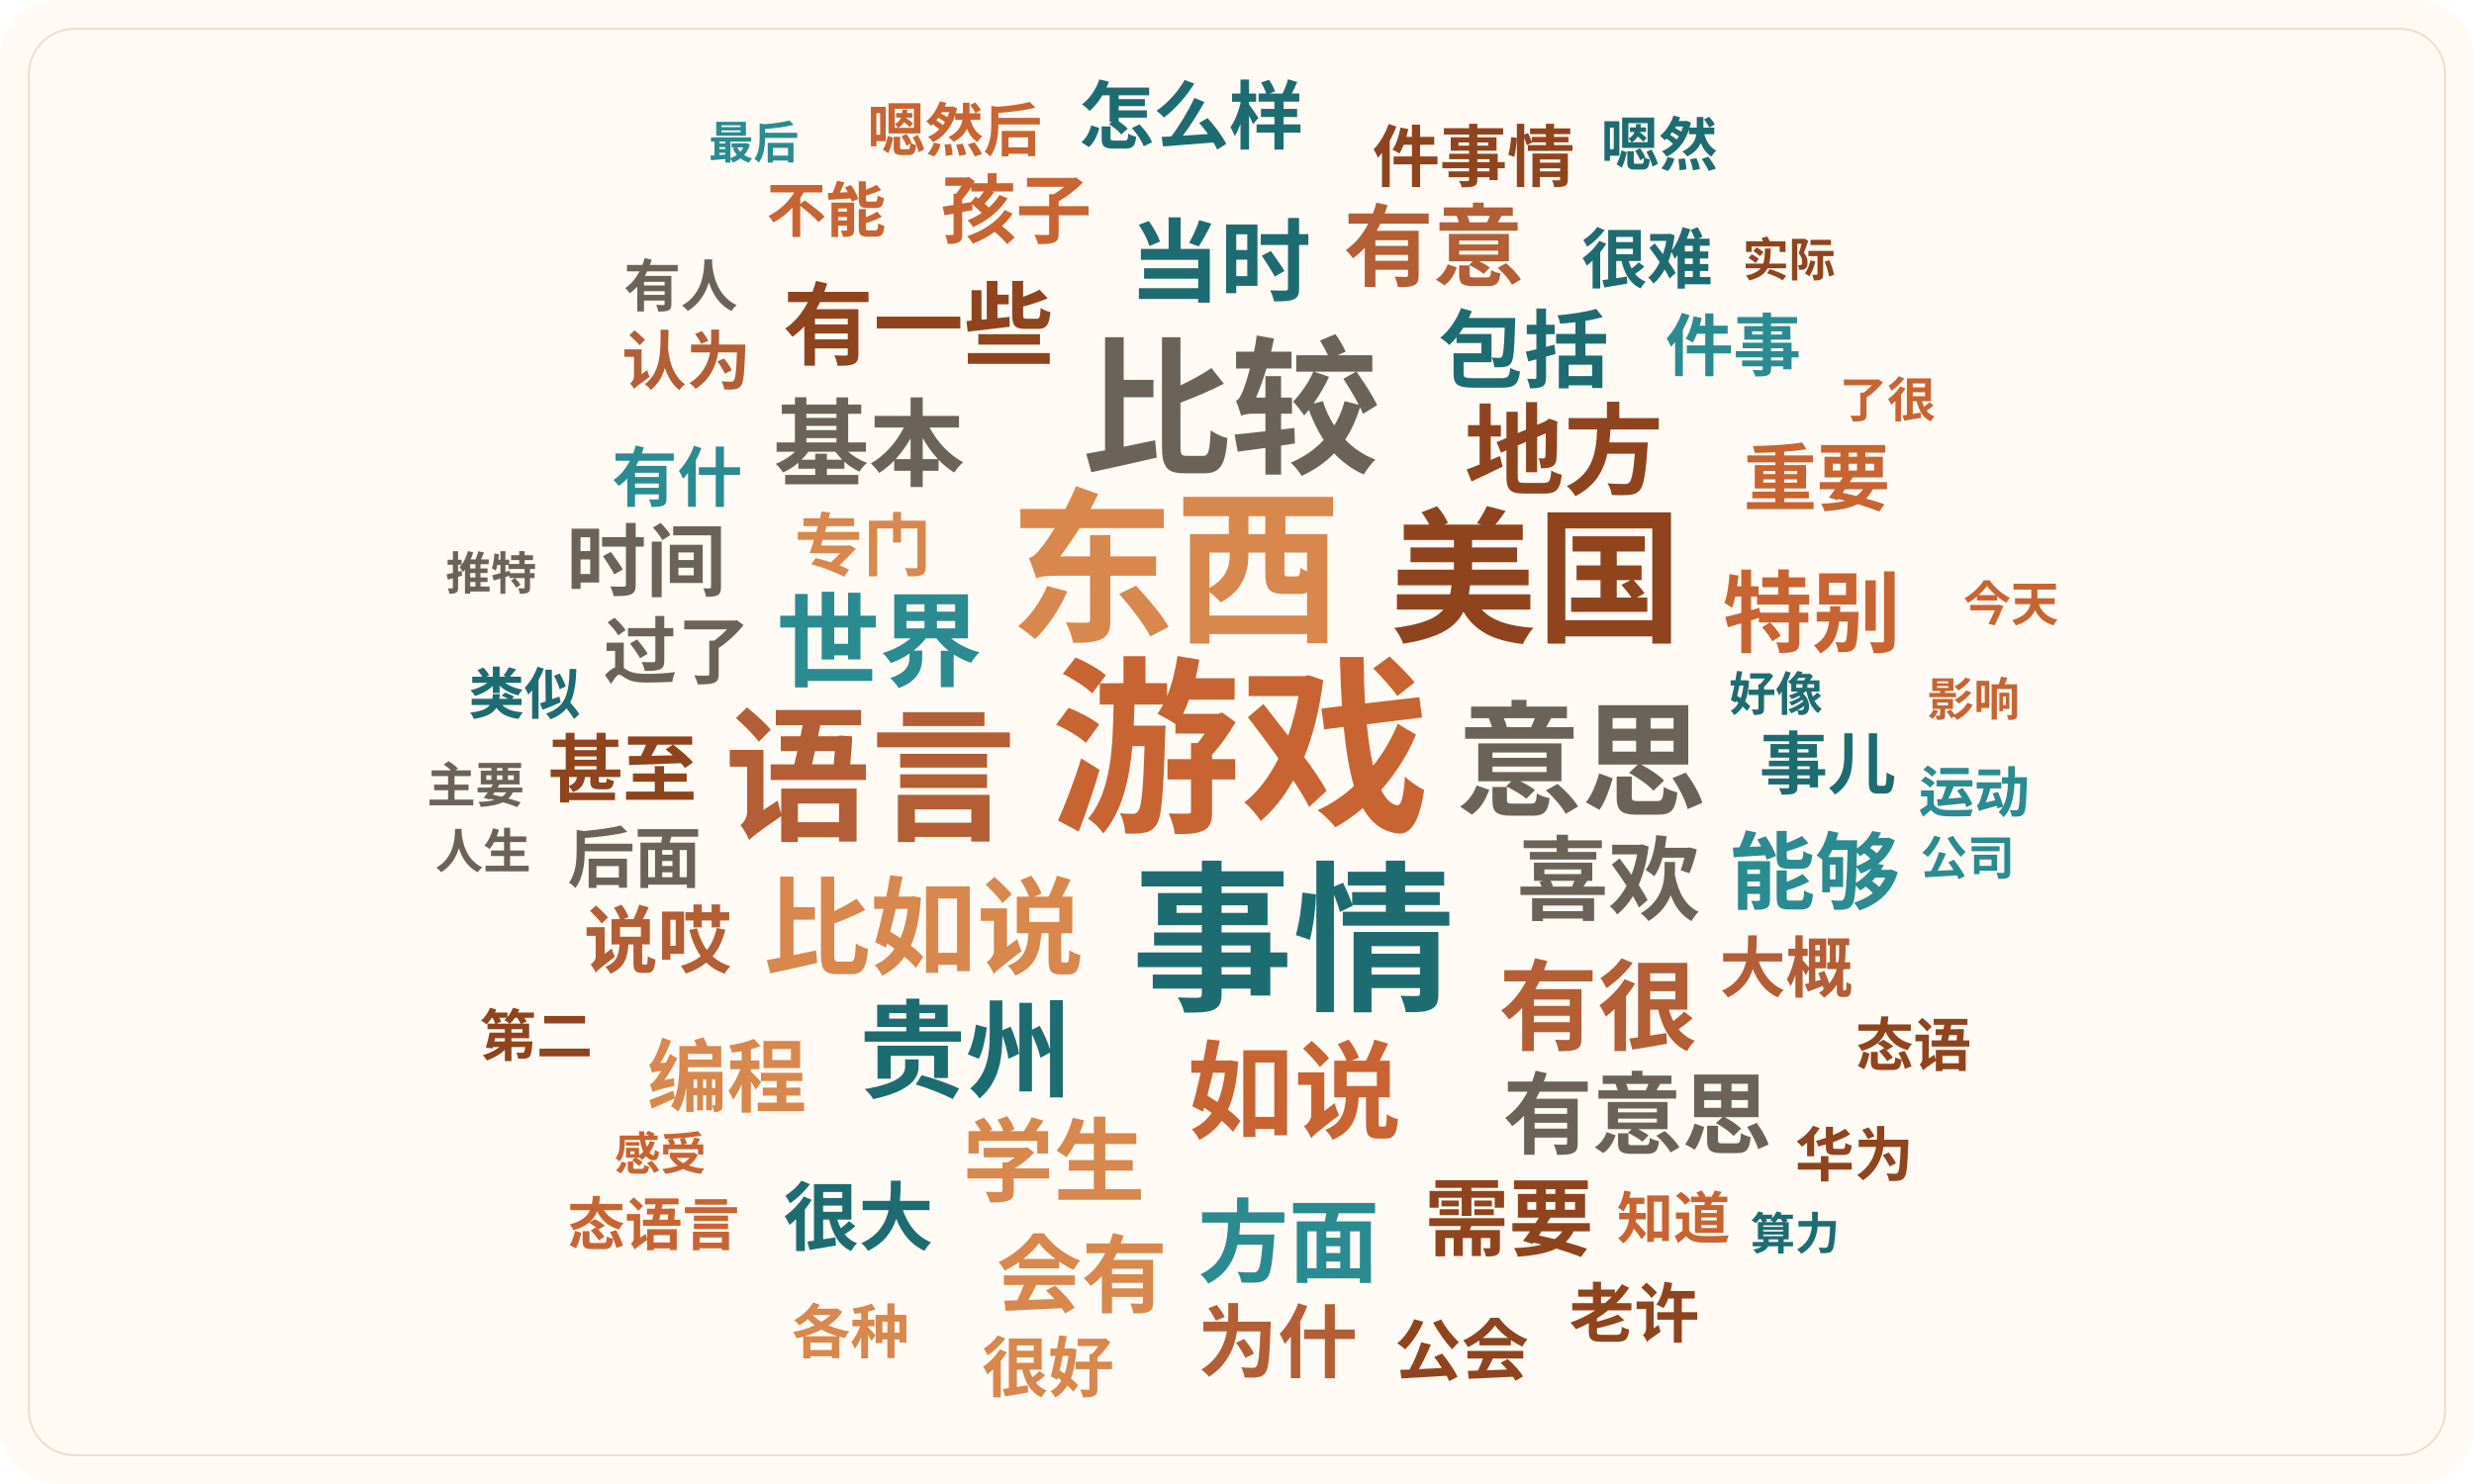
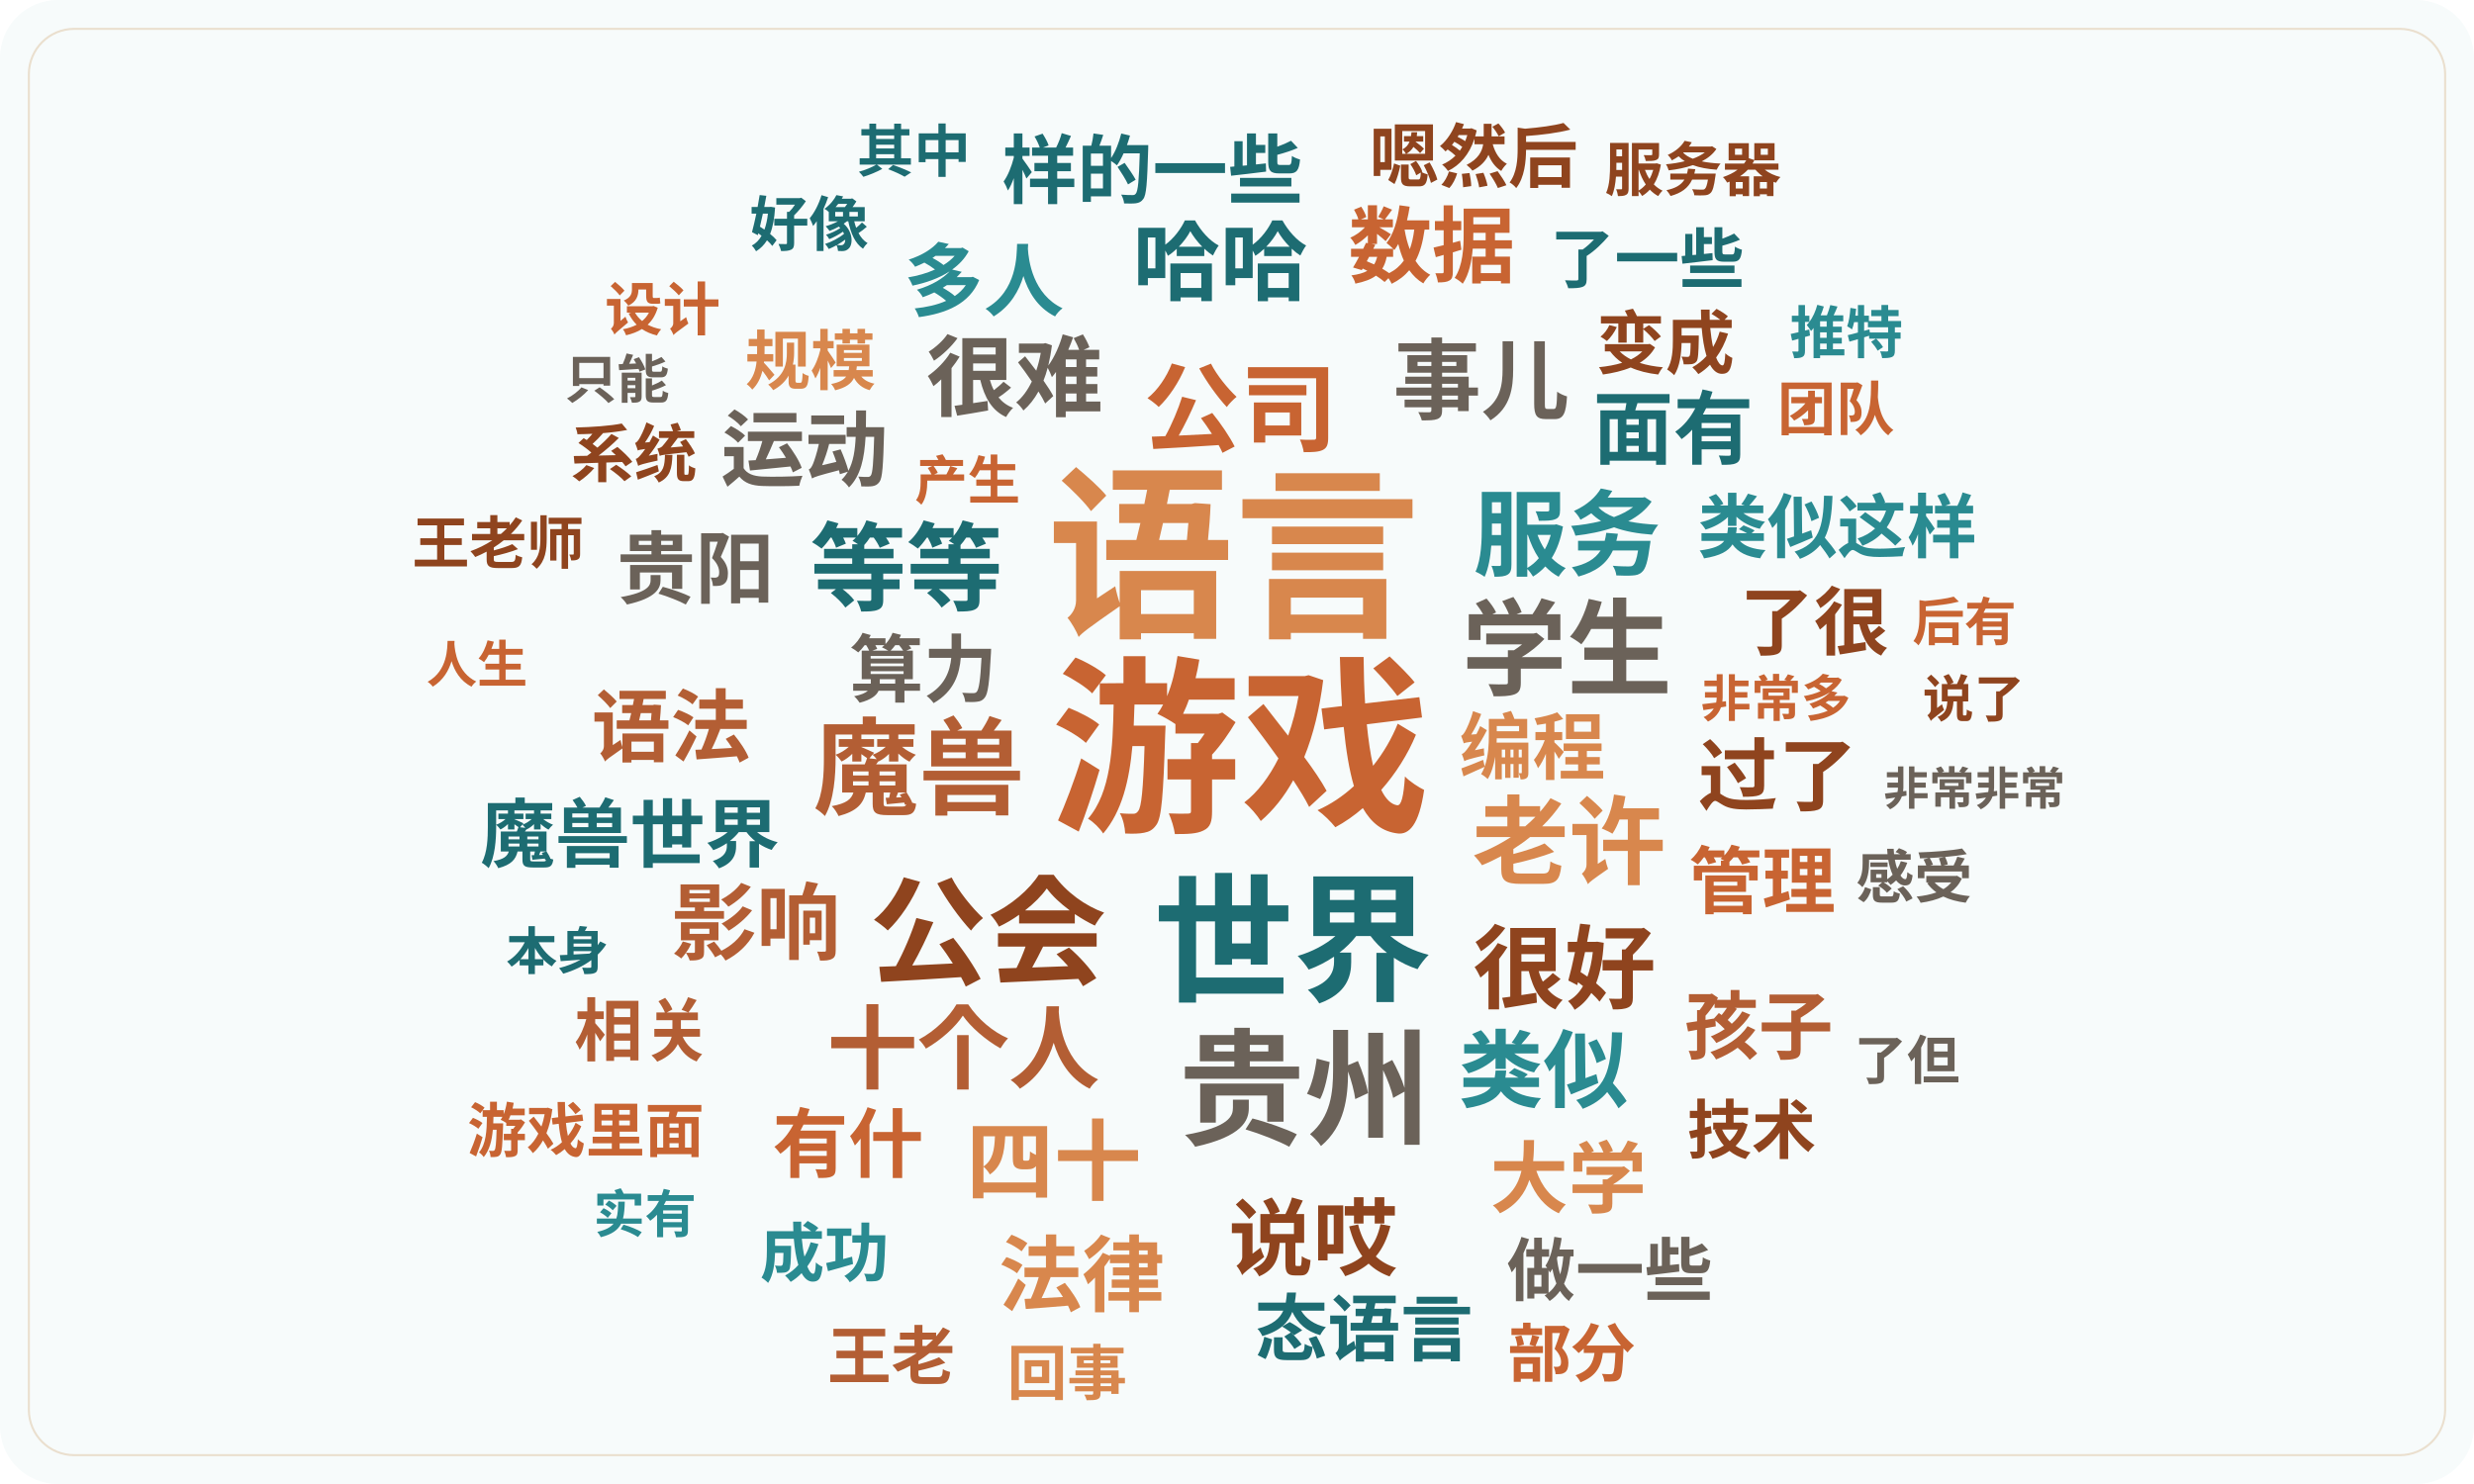
<svg xmlns="http://www.w3.org/2000/svg" viewBox="0 0 1200 720" width="1200" height="720" role="img" aria-labelledby="title desc">
-   <rect width="100%" height="100%" rx="28" fill="#fffaf4" />
+   <rect width="100%" height="100%" rx="28" fill="#f7fbfb" />
  <rect x="14" y="14" width="1172" height="692" rx="22" fill="none" stroke="#eadfce" />
-   <text x="870.7" y="598.7" font-size="21.6" fill="#1d6c72" text-anchor="middle" dominant-baseline="middle" font-family="IBM Plex Sans, PingFang SC, Hiragino Sans GB, Microsoft YaHei, sans-serif" font-weight="700">算力</text>
-   <text x="365.5" y="69.3" font-size="21.8" fill="#2a8b91" text-anchor="middle" dominant-baseline="middle" font-family="IBM Plex Sans, PingFang SC, Hiragino Sans GB, Microsoft YaHei, sans-serif" font-weight="700">最后</text>
-   <text x="238.2" y="278.4" font-size="22.0" fill="#6b6259" text-anchor="middle" dominant-baseline="middle" font-family="IBM Plex Sans, PingFang SC, Hiragino Sans GB, Microsoft YaHei, sans-serif" font-weight="700">推特</text>
-   <text x="320.3" y="560.0" font-size="22.2" fill="#c86432" text-anchor="middle" dominant-baseline="middle" font-family="IBM Plex Sans, PingFang SC, Hiragino Sans GB, Microsoft YaHei, sans-serif" font-weight="700">感受</text>
-   <text x="957.3" y="339.5" font-size="22.3" fill="#c86432" text-anchor="middle" dominant-baseline="middle" font-family="IBM Plex Sans, PingFang SC, Hiragino Sans GB, Microsoft YaHei, sans-serif" font-weight="700">影响</text>
-   <text x="867.7" y="126.2" font-size="22.5" fill="#8f441e" text-anchor="middle" dominant-baseline="middle" font-family="IBM Plex Sans, PingFang SC, Hiragino Sans GB, Microsoft YaHei, sans-serif" font-weight="700">实际</text>
-   <text x="861.3" y="336.9" font-size="22.7" fill="#1d6c72" text-anchor="middle" dominant-baseline="middle" font-family="IBM Plex Sans, PingFang SC, Hiragino Sans GB, Microsoft YaHei, sans-serif" font-weight="700">好像</text>
-   <text x="954.3" y="416.4" font-size="22.9" fill="#2a8b91" text-anchor="middle" dominant-baseline="middle" font-family="IBM Plex Sans, PingFang SC, Hiragino Sans GB, Microsoft YaHei, sans-serif" font-weight="700">公司</text>
-   <text x="975.4" y="293.2" font-size="23.1" fill="#c86432" text-anchor="middle" dominant-baseline="middle" font-family="IBM Plex Sans, PingFang SC, Hiragino Sans GB, Microsoft YaHei, sans-serif" font-weight="700">今天</text>
-   <text x="234.3" y="413.2" font-size="23.2" fill="#6b6259" text-anchor="middle" dominant-baseline="middle" font-family="IBM Plex Sans, PingFang SC, Hiragino Sans GB, Microsoft YaHei, sans-serif" font-weight="700">人生</text>
-   <text x="915.4" y="194.2" font-size="23.4" fill="#c86432" text-anchor="middle" dominant-baseline="middle" font-family="IBM Plex Sans, PingFang SC, Hiragino Sans GB, Microsoft YaHei, sans-serif" font-weight="700">了很</text>
-   <text x="230.7" y="381.1" font-size="23.6" fill="#6b6259" text-anchor="middle" dominant-baseline="middle" font-family="IBM Plex Sans, PingFang SC, Hiragino Sans GB, Microsoft YaHei, sans-serif" font-weight="700">主要</text>
-   <text x="957.5" y="384.7" font-size="26.9" fill="#2a8b91" text-anchor="middle" dominant-baseline="middle" font-family="IBM Plex Sans, PingFang SC, Hiragino Sans GB, Microsoft YaHei, sans-serif" font-weight="700">运动</text>
-   <text x="254.3" y="336.9" font-size="27.1" fill="#1d6c72" text-anchor="middle" dominant-baseline="middle" font-family="IBM Plex Sans, PingFang SC, Hiragino Sans GB, Microsoft YaHei, sans-serif" font-weight="700">类似</text>
-   <text x="260.2" y="502.8" font-size="27.3" fill="#8f441e" text-anchor="middle" dominant-baseline="middle" font-family="IBM Plex Sans, PingFang SC, Hiragino Sans GB, Microsoft YaHei, sans-serif" font-weight="700">第二</text>
-   <text x="811.7" y="591.3" font-size="27.4" fill="#c86432" text-anchor="middle" dominant-baseline="middle" font-family="IBM Plex Sans, PingFang SC, Hiragino Sans GB, Microsoft YaHei, sans-serif" font-weight="700">知道</text>
-   <text x="330.2" y="139.0" font-size="27.6" fill="#6b6259" text-anchor="middle" dominant-baseline="middle" font-family="IBM Plex Sans, PingFang SC, Hiragino Sans GB, Microsoft YaHei, sans-serif" font-weight="700">有人</text>
-   <text x="317.0" y="594.4" font-size="27.8" fill="#c86432" text-anchor="middle" dominant-baseline="middle" font-family="IBM Plex Sans, PingFang SC, Hiragino Sans GB, Microsoft YaHei, sans-serif" font-weight="700">态语言</text>
-   <text x="928.1" y="507.4" font-size="28.0" fill="#8f441e" text-anchor="middle" dominant-baseline="middle" font-family="IBM Plex Sans, PingFang SC, Hiragino Sans GB, Microsoft YaHei, sans-serif" font-weight="700">态语</text>
-   <text x="462.9" y="63.5" font-size="28.2" fill="#c86432" text-anchor="middle" dominant-baseline="middle" font-family="IBM Plex Sans, PingFang SC, Hiragino Sans GB, Microsoft YaHei, sans-serif" font-weight="700">嗯然后</text>
-   <text x="804.7" y="70.5" font-size="28.3" fill="#1d6c72" text-anchor="middle" dominant-baseline="middle" font-family="IBM Plex Sans, PingFang SC, Hiragino Sans GB, Microsoft YaHei, sans-serif" font-weight="700">嗯然</text>
-   <text x="412.5" y="646.5" font-size="28.5" fill="#d8874d" text-anchor="middle" dominant-baseline="middle" font-family="IBM Plex Sans, PingFang SC, Hiragino Sans GB, Microsoft YaHei, sans-serif" font-weight="700">各种</text>
-   <text x="899.4" y="560.6" font-size="28.7" fill="#8f441e" text-anchor="middle" dominant-baseline="middle" font-family="IBM Plex Sans, PingFang SC, Hiragino Sans GB, Microsoft YaHei, sans-serif" font-weight="700">华为</text>
-   <text x="400.7" y="102.3" font-size="28.9" fill="#c86432" text-anchor="middle" dominant-baseline="middle" font-family="IBM Plex Sans, PingFang SC, Hiragino Sans GB, Microsoft YaHei, sans-serif" font-weight="700">不能</text>
-   <text x="332.9" y="175.5" font-size="31.3" fill="#b35e34" text-anchor="middle" dominant-baseline="middle" font-family="IBM Plex Sans, PingFang SC, Hiragino Sans GB, Microsoft YaHei, sans-serif" font-weight="700">认为</text>
-   <text x="792.7" y="637.6" font-size="31.5" fill="#8f441e" text-anchor="middle" dominant-baseline="middle" font-family="IBM Plex Sans, PingFang SC, Hiragino Sans GB, Microsoft YaHei, sans-serif" font-weight="700">老许</text>
-   <text x="328.5" y="232.0" font-size="31.7" fill="#2a8b91" text-anchor="middle" dominant-baseline="middle" font-family="IBM Plex Sans, PingFang SC, Hiragino Sans GB, Microsoft YaHei, sans-serif" font-weight="700">有什</text>
-   <text x="798.9" y="126.0" font-size="31.8" fill="#1d6c72" text-anchor="middle" dominant-baseline="middle" font-family="IBM Plex Sans, PingFang SC, Hiragino Sans GB, Microsoft YaHei, sans-serif" font-weight="700">很难</text>
-   <text x="508.3" y="663.9" font-size="32.0" fill="#d8874d" text-anchor="middle" dominant-baseline="middle" font-family="IBM Plex Sans, PingFang SC, Hiragino Sans GB, Microsoft YaHei, sans-serif" font-weight="700">很好</text>
-   <text x="866.2" y="469.9" font-size="32.2" fill="#b35e34" text-anchor="middle" dominant-baseline="middle" font-family="IBM Plex Sans, PingFang SC, Hiragino Sans GB, Microsoft YaHei, sans-serif" font-weight="700">大概</text>
-   <text x="307.7" y="416.6" font-size="32.4" fill="#6b6259" text-anchor="middle" dominant-baseline="middle" font-family="IBM Plex Sans, PingFang SC, Hiragino Sans GB, Microsoft YaHei, sans-serif" font-weight="700">后面</text>
-   <text x="708.9" y="655.6" font-size="32.6" fill="#8f441e" text-anchor="middle" dominant-baseline="middle" font-family="IBM Plex Sans, PingFang SC, Hiragino Sans GB, Microsoft YaHei, sans-serif" font-weight="700">公会</text>
-   <text x="714.7" y="76.4" font-size="32.7" fill="#8f441e" text-anchor="middle" dominant-baseline="middle" font-family="IBM Plex Sans, PingFang SC, Hiragino Sans GB, Microsoft YaHei, sans-serif" font-weight="700">件事情</text>
-   <text x="840.7" y="168.1" font-size="32.9" fill="#2a8b91" text-anchor="middle" dominant-baseline="middle" font-family="IBM Plex Sans, PingFang SC, Hiragino Sans GB, Microsoft YaHei, sans-serif" font-weight="700">件事</text>
-   <text x="886.5" y="370.9" font-size="33.1" fill="#1d6c72" text-anchor="middle" dominant-baseline="middle" font-family="IBM Plex Sans, PingFang SC, Hiragino Sans GB, Microsoft YaHei, sans-serif" font-weight="700">事儿</text>
-   <text x="418.6" y="265.0" font-size="33.3" fill="#d8874d" text-anchor="middle" dominant-baseline="middle" font-family="IBM Plex Sans, PingFang SC, Hiragino Sans GB, Microsoft YaHei, sans-serif" font-weight="700">专门</text>
-   <text x="881.2" y="232.4" font-size="35.5" fill="#c86432" text-anchor="middle" dominant-baseline="middle" font-family="IBM Plex Sans, PingFang SC, Hiragino Sans GB, Microsoft YaHei, sans-serif" font-weight="700">重要</text>
-   <text x="328.3" y="316.4" font-size="35.6" fill="#6b6259" text-anchor="middle" dominant-baseline="middle" font-family="IBM Plex Sans, PingFang SC, Hiragino Sans GB, Microsoft YaHei, sans-serif" font-weight="700">过了</text>
-   <text x="319.0" y="456.7" font-size="35.8" fill="#b35e34" text-anchor="middle" dominant-baseline="middle" font-family="IBM Plex Sans, PingFang SC, Hiragino Sans GB, Microsoft YaHei, sans-serif" font-weight="700">说哎</text>
-   <text x="302.0" y="373.5" font-size="36.0" fill="#8f441e" text-anchor="middle" dominant-baseline="middle" font-family="IBM Plex Sans, PingFang SC, Hiragino Sans GB, Microsoft YaHei, sans-serif" font-weight="700">甚至</text>
-   <text x="577.9" y="56.7" font-size="36.2" fill="#1d6c72" text-anchor="middle" dominant-baseline="middle" font-family="IBM Plex Sans, PingFang SC, Hiragino Sans GB, Microsoft YaHei, sans-serif" font-weight="700">怎么样</text>
-   <text x="416.4" y="591.0" font-size="36.4" fill="#1d6c72" text-anchor="middle" dominant-baseline="middle" font-family="IBM Plex Sans, PingFang SC, Hiragino Sans GB, Microsoft YaHei, sans-serif" font-weight="700">很大</text>
-   <text x="492.9" y="102.3" font-size="36.5" fill="#c86432" text-anchor="middle" dominant-baseline="middle" font-family="IBM Plex Sans, PingFang SC, Hiragino Sans GB, Microsoft YaHei, sans-serif" font-weight="700">孩子</text>
-   <text x="352.6" y="522.9" font-size="38.6" fill="#d8874d" text-anchor="middle" dominant-baseline="middle" font-family="IBM Plex Sans, PingFang SC, Hiragino Sans GB, Microsoft YaHei, sans-serif" font-weight="700">编程</text>
-   <text x="313.4" y="272.8" font-size="38.7" fill="#6b6259" text-anchor="middle" dominant-baseline="middle" font-family="IBM Plex Sans, PingFang SC, Hiragino Sans GB, Microsoft YaHei, sans-serif" font-weight="700">时间</text>
-   <text x="619.7" y="651.6" font-size="38.9" fill="#b35e34" text-anchor="middle" dominant-baseline="middle" font-family="IBM Plex Sans, PingFang SC, Hiragino Sans GB, Microsoft YaHei, sans-serif" font-weight="700">为什</text>
-   <text x="731.9" y="591.7" font-size="40.9" fill="#8f441e" text-anchor="middle" dominant-baseline="middle" font-family="IBM Plex Sans, PingFang SC, Hiragino Sans GB, Microsoft YaHei, sans-serif" font-weight="700">需要</text>
-   <text x="880.3" y="423.5" font-size="41.0" fill="#2a8b91" text-anchor="middle" dominant-baseline="middle" font-family="IBM Plex Sans, PingFang SC, Hiragino Sans GB, Microsoft YaHei, sans-serif" font-weight="700">能够</text>
-   <text x="739.0" y="170.3" font-size="41.2" fill="#1d6c72" text-anchor="middle" dominant-baseline="middle" font-family="IBM Plex Sans, PingFang SC, Hiragino Sans GB, Microsoft YaHei, sans-serif" font-weight="700">包括</text>
-   <text x="524.7" y="619.0" font-size="41.4" fill="#d8874d" text-anchor="middle" dominant-baseline="middle" font-family="IBM Plex Sans, PingFang SC, Hiragino Sans GB, Microsoft YaHei, sans-serif" font-weight="700">会有</text>
-   <text x="878.9" y="297.9" font-size="43.2" fill="#c86432" text-anchor="middle" dominant-baseline="middle" font-family="IBM Plex Sans, PingFang SC, Hiragino Sans GB, Microsoft YaHei, sans-serif" font-weight="700">特别</text>
-   <text x="794.1" y="541.2" font-size="43.4" fill="#6b6259" text-anchor="middle" dominant-baseline="middle" font-family="IBM Plex Sans, PingFang SC, Hiragino Sans GB, Microsoft YaHei, sans-serif" font-weight="700">有意思</text>
-   <text x="695.3" y="120.1" font-size="43.6" fill="#b35e34" text-anchor="middle" dominant-baseline="middle" font-family="IBM Plex Sans, PingFang SC, Hiragino Sans GB, Microsoft YaHei, sans-serif" font-weight="700">有意</text>
-   <text x="445.5" y="158.2" font-size="43.8" fill="#8f441e" text-anchor="middle" dominant-baseline="middle" font-family="IBM Plex Sans, PingFang SC, Hiragino Sans GB, Microsoft YaHei, sans-serif" font-weight="700">有一些</text>
-   <text x="625.0" y="603.1" font-size="44.0" fill="#2a8b91" text-anchor="middle" dominant-baseline="middle" font-family="IBM Plex Sans, PingFang SC, Hiragino Sans GB, Microsoft YaHei, sans-serif" font-weight="700">方面</text>
-   <text x="591.8" y="127.5" font-size="44.1" fill="#1d6c72" text-anchor="middle" dominant-baseline="middle" font-family="IBM Plex Sans, PingFang SC, Hiragino Sans GB, Microsoft YaHei, sans-serif" font-weight="700">当时</text>
-   <text x="511.1" y="563.9" font-size="44.3" fill="#d8874d" text-anchor="middle" dominant-baseline="middle" font-family="IBM Plex Sans, PingFang SC, Hiragino Sans GB, Microsoft YaHei, sans-serif" font-weight="700">学生</text>
-   <text x="780.2" y="427.3" font-size="44.5" fill="#6b6259" text-anchor="middle" dominant-baseline="middle" font-family="IBM Plex Sans, PingFang SC, Hiragino Sans GB, Microsoft YaHei, sans-serif" font-weight="700">喜欢</text>
-   <text x="421.5" y="215.9" font-size="46.3" fill="#6b6259" text-anchor="middle" dominant-baseline="middle" font-family="IBM Plex Sans, PingFang SC, Hiragino Sans GB, Microsoft YaHei, sans-serif" font-weight="700">基本</text>
-   <text x="775.0" y="488.9" font-size="48.0" fill="#b35e34" text-anchor="middle" dominant-baseline="middle" font-family="IBM Plex Sans, PingFang SC, Hiragino Sans GB, Microsoft YaHei, sans-serif" font-weight="700">有很</text>
-   <text x="758.6" y="219.2" font-size="48.2" fill="#8f441e" text-anchor="middle" dominant-baseline="middle" font-family="IBM Plex Sans, PingFang SC, Hiragino Sans GB, Microsoft YaHei, sans-serif" font-weight="700">地方</text>
-   <text x="426.5" y="311.6" font-size="49.9" fill="#2a8b91" text-anchor="middle" dominant-baseline="middle" font-family="IBM Plex Sans, PingFang SC, Hiragino Sans GB, Microsoft YaHei, sans-serif" font-weight="700">世界</text>
-   <text x="468.4" y="510.3" font-size="51.6" fill="#1d6c72" text-anchor="middle" dominant-baseline="middle" font-family="IBM Plex Sans, PingFang SC, Hiragino Sans GB, Microsoft YaHei, sans-serif" font-weight="700">贵州</text>
-   <text x="447.9" y="450.6" font-size="51.8" fill="#d8874d" text-anchor="middle" dominant-baseline="middle" font-family="IBM Plex Sans, PingFang SC, Hiragino Sans GB, Microsoft YaHei, sans-serif" font-weight="700">比如说</text>
-   <text x="627.7" y="530.2" font-size="51.9" fill="#c86432" text-anchor="middle" dominant-baseline="middle" font-family="IBM Plex Sans, PingFang SC, Hiragino Sans GB, Microsoft YaHei, sans-serif" font-weight="700">如说</text>
-   <text x="767.1" y="369.8" font-size="60.5" fill="#6b6259" text-anchor="middle" dominant-baseline="middle" font-family="IBM Plex Sans, PingFang SC, Hiragino Sans GB, Microsoft YaHei, sans-serif" font-weight="700">意思</text>
-   <text x="422.2" y="377.5" font-size="70.7" fill="#b35e34" text-anchor="middle" dominant-baseline="middle" font-family="IBM Plex Sans, PingFang SC, Hiragino Sans GB, Microsoft YaHei, sans-serif" font-weight="700">语言</text>
-   <text x="745.2" y="281.2" font-size="70.9" fill="#8f441e" text-anchor="middle" dominant-baseline="middle" font-family="IBM Plex Sans, PingFang SC, Hiragino Sans GB, Microsoft YaHei, sans-serif" font-weight="700">美国</text>
-   <text x="596.8" y="198.9" font-size="72.3" fill="#6b6259" text-anchor="middle" dominant-baseline="middle" font-family="IBM Plex Sans, PingFang SC, Hiragino Sans GB, Microsoft YaHei, sans-serif" font-weight="700">比较</text>
-   <text x="627.2" y="456.7" font-size="78.3" fill="#1d6c72" text-anchor="middle" dominant-baseline="middle" font-family="IBM Plex Sans, PingFang SC, Hiragino Sans GB, Microsoft YaHei, sans-serif" font-weight="700">事情</text>
-   <text x="570.0" y="277.0" font-size="80.8" fill="#d8874d" text-anchor="middle" dominant-baseline="middle" font-family="IBM Plex Sans, PingFang SC, Hiragino Sans GB, Microsoft YaHei, sans-serif" font-weight="700">东西</text>
+   <text x="957.7" y="382.7" font-size="22.0" fill="#6b6259" text-anchor="middle" dominant-baseline="middle" font-family="IBM Plex Sans, PingFang SC, Hiragino Sans GB, Microsoft YaHei, sans-serif" font-weight="700">非常非常</text>
+   <text x="861.5" y="339.1" font-size="24.3" fill="#c86432" text-anchor="middle" dominant-baseline="middle" font-family="IBM Plex Sans, PingFang SC, Hiragino Sans GB, Microsoft YaHei, sans-serif" font-weight="700">非常多</text>
+   <text x="231.4" y="322.6" font-size="24.5" fill="#c86432" text-anchor="middle" dominant-baseline="middle" font-family="IBM Plex Sans, PingFang SC, Hiragino Sans GB, Microsoft YaHei, sans-serif" font-weight="700">人生</text>
+   <text x="957.3" y="339.3" font-size="24.7" fill="#8f441e" text-anchor="middle" dominant-baseline="middle" font-family="IBM Plex Sans, PingFang SC, Hiragino Sans GB, Microsoft YaHei, sans-serif" font-weight="700">说了</text>
+   <text x="270.3" y="461.7" font-size="24.8" fill="#1d6c72" text-anchor="middle" dominant-baseline="middle" font-family="IBM Plex Sans, PingFang SC, Hiragino Sans GB, Microsoft YaHei, sans-serif" font-weight="700">本身</text>
+   <text x="312.8" y="589.3" font-size="25.0" fill="#2a8b91" text-anchor="middle" dominant-baseline="middle" font-family="IBM Plex Sans, PingFang SC, Hiragino Sans GB, Microsoft YaHei, sans-serif" font-weight="700">实有</text>
+   <text x="952.8" y="302.0" font-size="25.2" fill="#c86432" text-anchor="middle" dominant-baseline="middle" font-family="IBM Plex Sans, PingFang SC, Hiragino Sans GB, Microsoft YaHei, sans-serif" font-weight="700">后有</text>
+   <text x="299.3" y="184.3" font-size="25.4" fill="#6b6259" text-anchor="middle" dominant-baseline="middle" font-family="IBM Plex Sans, PingFang SC, Hiragino Sans GB, Microsoft YaHei, sans-serif" font-weight="700">只能</text>
+   <text x="469.3" y="233.3" font-size="25.6" fill="#c86432" text-anchor="middle" dominant-baseline="middle" font-family="IBM Plex Sans, PingFang SC, Hiragino Sans GB, Microsoft YaHei, sans-serif" font-weight="700">产生</text>
+   <text x="924.9" y="514.7" font-size="25.7" fill="#6b6259" text-anchor="middle" dominant-baseline="middle" font-family="IBM Plex Sans, PingFang SC, Hiragino Sans GB, Microsoft YaHei, sans-serif" font-weight="700">了但</text>
+   <text x="895.5" y="161.7" font-size="27.5" fill="#2a8b91" text-anchor="middle" dominant-baseline="middle" font-family="IBM Plex Sans, PingFang SC, Hiragino Sans GB, Microsoft YaHei, sans-serif" font-weight="700">推特</text>
+   <text x="443.2" y="73.7" font-size="27.6" fill="#1d6c72" text-anchor="middle" dominant-baseline="middle" font-family="IBM Plex Sans, PingFang SC, Hiragino Sans GB, Microsoft YaHei, sans-serif" font-weight="700">其中</text>
+   <text x="241.6" y="263.8" font-size="27.8" fill="#8f441e" text-anchor="middle" dominant-baseline="middle" font-family="IBM Plex Sans, PingFang SC, Hiragino Sans GB, Microsoft YaHei, sans-serif" font-weight="700">王老师</text>
+   <text x="321.4" y="150.4" font-size="28.0" fill="#c86432" text-anchor="middle" dominant-baseline="middle" font-family="IBM Plex Sans, PingFang SC, Hiragino Sans GB, Microsoft YaHei, sans-serif" font-weight="700">设计</text>
+   <text x="928.5" y="425.9" font-size="28.2" fill="#6b6259" text-anchor="middle" dominant-baseline="middle" font-family="IBM Plex Sans, PingFang SC, Hiragino Sans GB, Microsoft YaHei, sans-serif" font-weight="700">感受</text>
+   <text x="890.5" y="198.7" font-size="28.4" fill="#c86432" text-anchor="middle" dominant-baseline="middle" font-family="IBM Plex Sans, PingFang SC, Hiragino Sans GB, Microsoft YaHei, sans-serif" font-weight="700">团队</text>
+   <text x="821.1" y="82.6" font-size="28.5" fill="#8f441e" text-anchor="middle" dominant-baseline="middle" font-family="IBM Plex Sans, PingFang SC, Hiragino Sans GB, Microsoft YaHei, sans-serif" font-weight="700">服务器</text>
+   <text x="284.1" y="548.8" font-size="28.7" fill="#c86432" text-anchor="middle" dominant-baseline="middle" font-family="IBM Plex Sans, PingFang SC, Hiragino Sans GB, Microsoft YaHei, sans-serif" font-weight="700">游戏里面</text>
+   <text x="392.4" y="109.1" font-size="28.9" fill="#1d6c72" text-anchor="middle" dominant-baseline="middle" font-family="IBM Plex Sans, PingFang SC, Hiragino Sans GB, Microsoft YaHei, sans-serif" font-weight="700">好像</text>
+   <text x="517.6" y="666.5" font-size="29.1" fill="#d8874d" text-anchor="middle" dominant-baseline="middle" font-family="IBM Plex Sans, PingFang SC, Hiragino Sans GB, Microsoft YaHei, sans-serif" font-weight="700">回事</text>
+   <text x="307.5" y="220.5" font-size="30.6" fill="#8f441e" text-anchor="middle" dominant-baseline="middle" font-family="IBM Plex Sans, PingFang SC, Hiragino Sans GB, Microsoft YaHei, sans-serif" font-weight="700">系统</text>
+   <text x="762.2" y="656.9" font-size="30.8" fill="#c86432" text-anchor="middle" dominant-baseline="middle" font-family="IBM Plex Sans, PingFang SC, Hiragino Sans GB, Microsoft YaHei, sans-serif" font-weight="700">部分</text>
+   <text x="432.3" y="658.3" font-size="31.0" fill="#b35e34" text-anchor="middle" dominant-baseline="middle" font-family="IBM Plex Sans, PingFang SC, Hiragino Sans GB, Microsoft YaHei, sans-serif" font-weight="700">王老</text>
+   <text x="849.6" y="548.6" font-size="31.2" fill="#8f441e" text-anchor="middle" dominant-baseline="middle" font-family="IBM Plex Sans, PingFang SC, Hiragino Sans GB, Microsoft YaHei, sans-serif" font-weight="700">技术</text>
+   <text x="399.9" y="608.3" font-size="31.3" fill="#2a8b91" text-anchor="middle" dominant-baseline="middle" font-family="IBM Plex Sans, PingFang SC, Hiragino Sans GB, Microsoft YaHei, sans-serif" font-weight="700">成功</text>
+   <text x="798.9" y="126.0" font-size="31.5" fill="#1d6c72" text-anchor="middle" dominant-baseline="middle" font-family="IBM Plex Sans, PingFang SC, Hiragino Sans GB, Microsoft YaHei, sans-serif" font-weight="700">了一些</text>
+   <text x="393.1" y="175.4" font-size="31.7" fill="#d8874d" text-anchor="middle" dominant-baseline="middle" font-family="IBM Plex Sans, PingFang SC, Hiragino Sans GB, Microsoft YaHei, sans-serif" font-weight="700">规模</text>
+   <text x="311.8" y="500.4" font-size="33.2" fill="#b35e34" text-anchor="middle" dominant-baseline="middle" font-family="IBM Plex Sans, PingFang SC, Hiragino Sans GB, Microsoft YaHei, sans-serif" font-weight="700">相关</text>
+   <text x="780.9" y="616.7" font-size="33.3" fill="#6b6259" text-anchor="middle" dominant-baseline="middle" font-family="IBM Plex Sans, PingFang SC, Hiragino Sans GB, Microsoft YaHei, sans-serif" font-weight="700">做一些</text>
+   <text x="807.8" y="166.9" font-size="33.5" fill="#8f441e" text-anchor="middle" dominant-baseline="middle" font-family="IBM Plex Sans, PingFang SC, Hiragino Sans GB, Microsoft YaHei, sans-serif" font-weight="700">变成</text>
+   <text x="714.7" y="76.4" font-size="33.7" fill="#8f441e" text-anchor="middle" dominant-baseline="middle" font-family="IBM Plex Sans, PingFang SC, Hiragino Sans GB, Microsoft YaHei, sans-serif" font-weight="700">嗯然后</text>
+   <text x="891.1" y="256.0" font-size="33.9" fill="#2a8b91" text-anchor="middle" dominant-baseline="middle" font-family="IBM Plex Sans, PingFang SC, Hiragino Sans GB, Microsoft YaHei, sans-serif" font-weight="700">类似这样</text>
+   <text x="661.6" y="645.1" font-size="35.3" fill="#1d6c72" text-anchor="middle" dominant-baseline="middle" font-family="IBM Plex Sans, PingFang SC, Hiragino Sans GB, Microsoft YaHei, sans-serif" font-weight="700">态语言</text>
+   <text x="743.3" y="362.9" font-size="35.4" fill="#d8874d" text-anchor="middle" dominant-baseline="middle" font-family="IBM Plex Sans, PingFang SC, Hiragino Sans GB, Microsoft YaHei, sans-serif" font-weight="700">编程</text>
+   <text x="854.7" y="427.9" font-size="35.6" fill="#c86432" text-anchor="middle" dominant-baseline="middle" font-family="IBM Plex Sans, PingFang SC, Hiragino Sans GB, Microsoft YaHei, sans-serif" font-weight="700">管理</text>
+   <text x="447.9" y="325.2" font-size="35.8" fill="#6b6259" text-anchor="middle" dominant-baseline="middle" font-family="IBM Plex Sans, PingFang SC, Hiragino Sans GB, Microsoft YaHei, sans-serif" font-weight="700">算力</text>
+   <text x="853.1" y="498.3" font-size="36.0" fill="#b35e34" text-anchor="middle" dominant-baseline="middle" font-family="IBM Plex Sans, PingFang SC, Hiragino Sans GB, Microsoft YaHei, sans-serif" font-weight="700">孩子</text>
+   <text x="879.8" y="302.2" font-size="36.2" fill="#8f441e" text-anchor="middle" dominant-baseline="middle" font-family="IBM Plex Sans, PingFang SC, Hiragino Sans GB, Microsoft YaHei, sans-serif" font-weight="700">了很</text>
+   <text x="305.6" y="405.1" font-size="36.3" fill="#1d6c72" text-anchor="middle" dominant-baseline="middle" font-family="IBM Plex Sans, PingFang SC, Hiragino Sans GB, Microsoft YaHei, sans-serif" font-weight="700">魔兽世界</text>
+   <text x="559.0" y="83.0" font-size="36.5" fill="#1d6c72" text-anchor="middle" dominant-baseline="middle" font-family="IBM Plex Sans, PingFang SC, Hiragino Sans GB, Microsoft YaHei, sans-serif" font-weight="700">样的一些</text>
+   <text x="411.4" y="555.4" font-size="36.7" fill="#c86432" text-anchor="middle" dominant-baseline="middle" font-family="IBM Plex Sans, PingFang SC, Hiragino Sans GB, Microsoft YaHei, sans-serif" font-weight="700">有什</text>
+   <text x="760.7" y="572.1" font-size="38.0" fill="#d8874d" text-anchor="middle" dominant-baseline="middle" font-family="IBM Plex Sans, PingFang SC, Hiragino Sans GB, Microsoft YaHei, sans-serif" font-weight="700">大学</text>
+   <text x="337.3" y="276.3" font-size="38.2" fill="#6b6259" text-anchor="middle" dominant-baseline="middle" font-family="IBM Plex Sans, PingFang SC, Hiragino Sans GB, Microsoft YaHei, sans-serif" font-weight="700">贵阳</text>
+   <text x="325.4" y="353.1" font-size="38.4" fill="#b35e34" text-anchor="middle" dominant-baseline="middle" font-family="IBM Plex Sans, PingFang SC, Hiragino Sans GB, Microsoft YaHei, sans-serif" font-weight="700">语法</text>
+   <text x="862.3" y="376.7" font-size="38.6" fill="#8f441e" text-anchor="middle" dominant-baseline="middle" font-family="IBM Plex Sans, PingFang SC, Hiragino Sans GB, Microsoft YaHei, sans-serif" font-weight="700">过了</text>
+   <text x="477.2" y="136.8" font-size="38.8" fill="#2a8b91" text-anchor="middle" dominant-baseline="middle" font-family="IBM Plex Sans, PingFang SC, Hiragino Sans GB, Microsoft YaHei, sans-serif" font-weight="700">多人</text>
+   <text x="811.6" y="208.4" font-size="38.9" fill="#1d6c72" text-anchor="middle" dominant-baseline="middle" font-family="IBM Plex Sans, PingFang SC, Hiragino Sans GB, Microsoft YaHei, sans-serif" font-weight="700">面有</text>
+   <text x="524.7" y="619.0" font-size="40.2" fill="#d8874d" text-anchor="middle" dominant-baseline="middle" font-family="IBM Plex Sans, PingFang SC, Hiragino Sans GB, Microsoft YaHei, sans-serif" font-weight="700">法律</text>
+   <text x="694.5" y="119.8" font-size="40.4" fill="#c86432" text-anchor="middle" dominant-baseline="middle" font-family="IBM Plex Sans, PingFang SC, Hiragino Sans GB, Microsoft YaHei, sans-serif" font-weight="700">数据</text>
+   <text x="390.2" y="218.7" font-size="40.6" fill="#6b6259" text-anchor="middle" dominant-baseline="middle" font-family="IBM Plex Sans, PingFang SC, Hiragino Sans GB, Microsoft YaHei, sans-serif" font-weight="700">运动</text>
+   <text x="366.8" y="448.1" font-size="40.8" fill="#b35e34" text-anchor="middle" dominant-baseline="middle" font-family="IBM Plex Sans, PingFang SC, Hiragino Sans GB, Microsoft YaHei, sans-serif" font-weight="700">影响</text>
+   <text x="636.9" y="601.3" font-size="40.9" fill="#8f441e" text-anchor="middle" dominant-baseline="middle" font-family="IBM Plex Sans, PingFang SC, Hiragino Sans GB, Microsoft YaHei, sans-serif" font-weight="700">说哎</text>
+   <text x="748.5" y="519.6" font-size="41.1" fill="#2a8b91" text-anchor="middle" dominant-baseline="middle" font-family="IBM Plex Sans, PingFang SC, Hiragino Sans GB, Microsoft YaHei, sans-serif" font-weight="700">类似</text>
+   <text x="591.8" y="127.5" font-size="42.4" fill="#1d6c72" text-anchor="middle" dominant-baseline="middle" font-family="IBM Plex Sans, PingFang SC, Hiragino Sans GB, Microsoft YaHei, sans-serif" font-weight="700">哈哈</text>
+   <text x="511.1" y="563.9" font-size="42.6" fill="#d8874d" text-anchor="middle" dominant-baseline="middle" font-family="IBM Plex Sans, PingFang SC, Hiragino Sans GB, Microsoft YaHei, sans-serif" font-weight="700">四十</text>
+   <text x="718.4" y="185.1" font-size="42.7" fill="#6b6259" text-anchor="middle" dominant-baseline="middle" font-family="IBM Plex Sans, PingFang SC, Hiragino Sans GB, Microsoft YaHei, sans-serif" font-weight="700">事儿</text>
+   <text x="492.2" y="183.5" font-size="42.9" fill="#6b6259" text-anchor="middle" dominant-baseline="middle" font-family="IBM Plex Sans, PingFang SC, Hiragino Sans GB, Microsoft YaHei, sans-serif" font-weight="700">很难</text>
+   <text x="467.2" y="509.2" font-size="44.1" fill="#b35e34" text-anchor="middle" dominant-baseline="middle" font-family="IBM Plex Sans, PingFang SC, Hiragino Sans GB, Microsoft YaHei, sans-serif" font-weight="700">十个人</text>
+   <text x="758.8" y="470.3" font-size="44.3" fill="#8f441e" text-anchor="middle" dominant-baseline="middle" font-family="IBM Plex Sans, PingFang SC, Hiragino Sans GB, Microsoft YaHei, sans-serif" font-weight="700">很好</text>
+   <text x="760.1" y="259.8" font-size="45.5" fill="#2a8b91" text-anchor="middle" dominant-baseline="middle" font-family="IBM Plex Sans, PingFang SC, Hiragino Sans GB, Microsoft YaHei, sans-serif" font-weight="700">服务</text>
+   <text x="439.7" y="276.2" font-size="46.7" fill="#1d6c72" text-anchor="middle" dominant-baseline="middle" font-family="IBM Plex Sans, PingFang SC, Hiragino Sans GB, Microsoft YaHei, sans-serif" font-weight="700">等等</text>
+   <text x="761.0" y="408.9" font-size="46.9" fill="#d8874d" text-anchor="middle" dominant-baseline="middle" font-family="IBM Plex Sans, PingFang SC, Hiragino Sans GB, Microsoft YaHei, sans-serif" font-weight="700">老许</text>
+   <text x="601.6" y="198.8" font-size="47.1" fill="#c86432" text-anchor="middle" dominant-baseline="middle" font-family="IBM Plex Sans, PingFang SC, Hiragino Sans GB, Microsoft YaHei, sans-serif" font-weight="700">公司</text>
+   <text x="760.0" y="315.4" font-size="51.0" fill="#6b6259" text-anchor="middle" dominant-baseline="middle" font-family="IBM Plex Sans, PingFang SC, Hiragino Sans GB, Microsoft YaHei, sans-serif" font-weight="700">学生</text>
+   <text x="445.7" y="373.2" font-size="51.2" fill="#b35e34" text-anchor="middle" dominant-baseline="middle" font-family="IBM Plex Sans, PingFang SC, Hiragino Sans GB, Microsoft YaHei, sans-serif" font-weight="700">魔兽</text>
+   <text x="479.0" y="453.1" font-size="57.6" fill="#8f441e" text-anchor="middle" dominant-baseline="middle" font-family="IBM Plex Sans, PingFang SC, Hiragino Sans GB, Microsoft YaHei, sans-serif" font-weight="700">公会</text>
+   <text x="632.8" y="529.2" font-size="61.1" fill="#6b6259" text-anchor="middle" dominant-baseline="middle" font-family="IBM Plex Sans, PingFang SC, Hiragino Sans GB, Microsoft YaHei, sans-serif" font-weight="700">贵州</text>
+   <text x="627.2" y="456.7" font-size="67.6" fill="#1d6c72" text-anchor="middle" dominant-baseline="middle" font-family="IBM Plex Sans, PingFang SC, Hiragino Sans GB, Microsoft YaHei, sans-serif" font-weight="700">世界</text>
+   <text x="598.5" y="270.5" font-size="90.5" fill="#d8874d" text-anchor="middle" dominant-baseline="middle" font-family="IBM Plex Sans, PingFang SC, Hiragino Sans GB, Microsoft YaHei, sans-serif" font-weight="700">语言</text>
  <text x="601.7" y="364.1" font-size="92.0" fill="#c86432" text-anchor="middle" dominant-baseline="middle" font-family="IBM Plex Sans, PingFang SC, Hiragino Sans GB, Microsoft YaHei, sans-serif" font-weight="700">游戏</text>
</svg>
